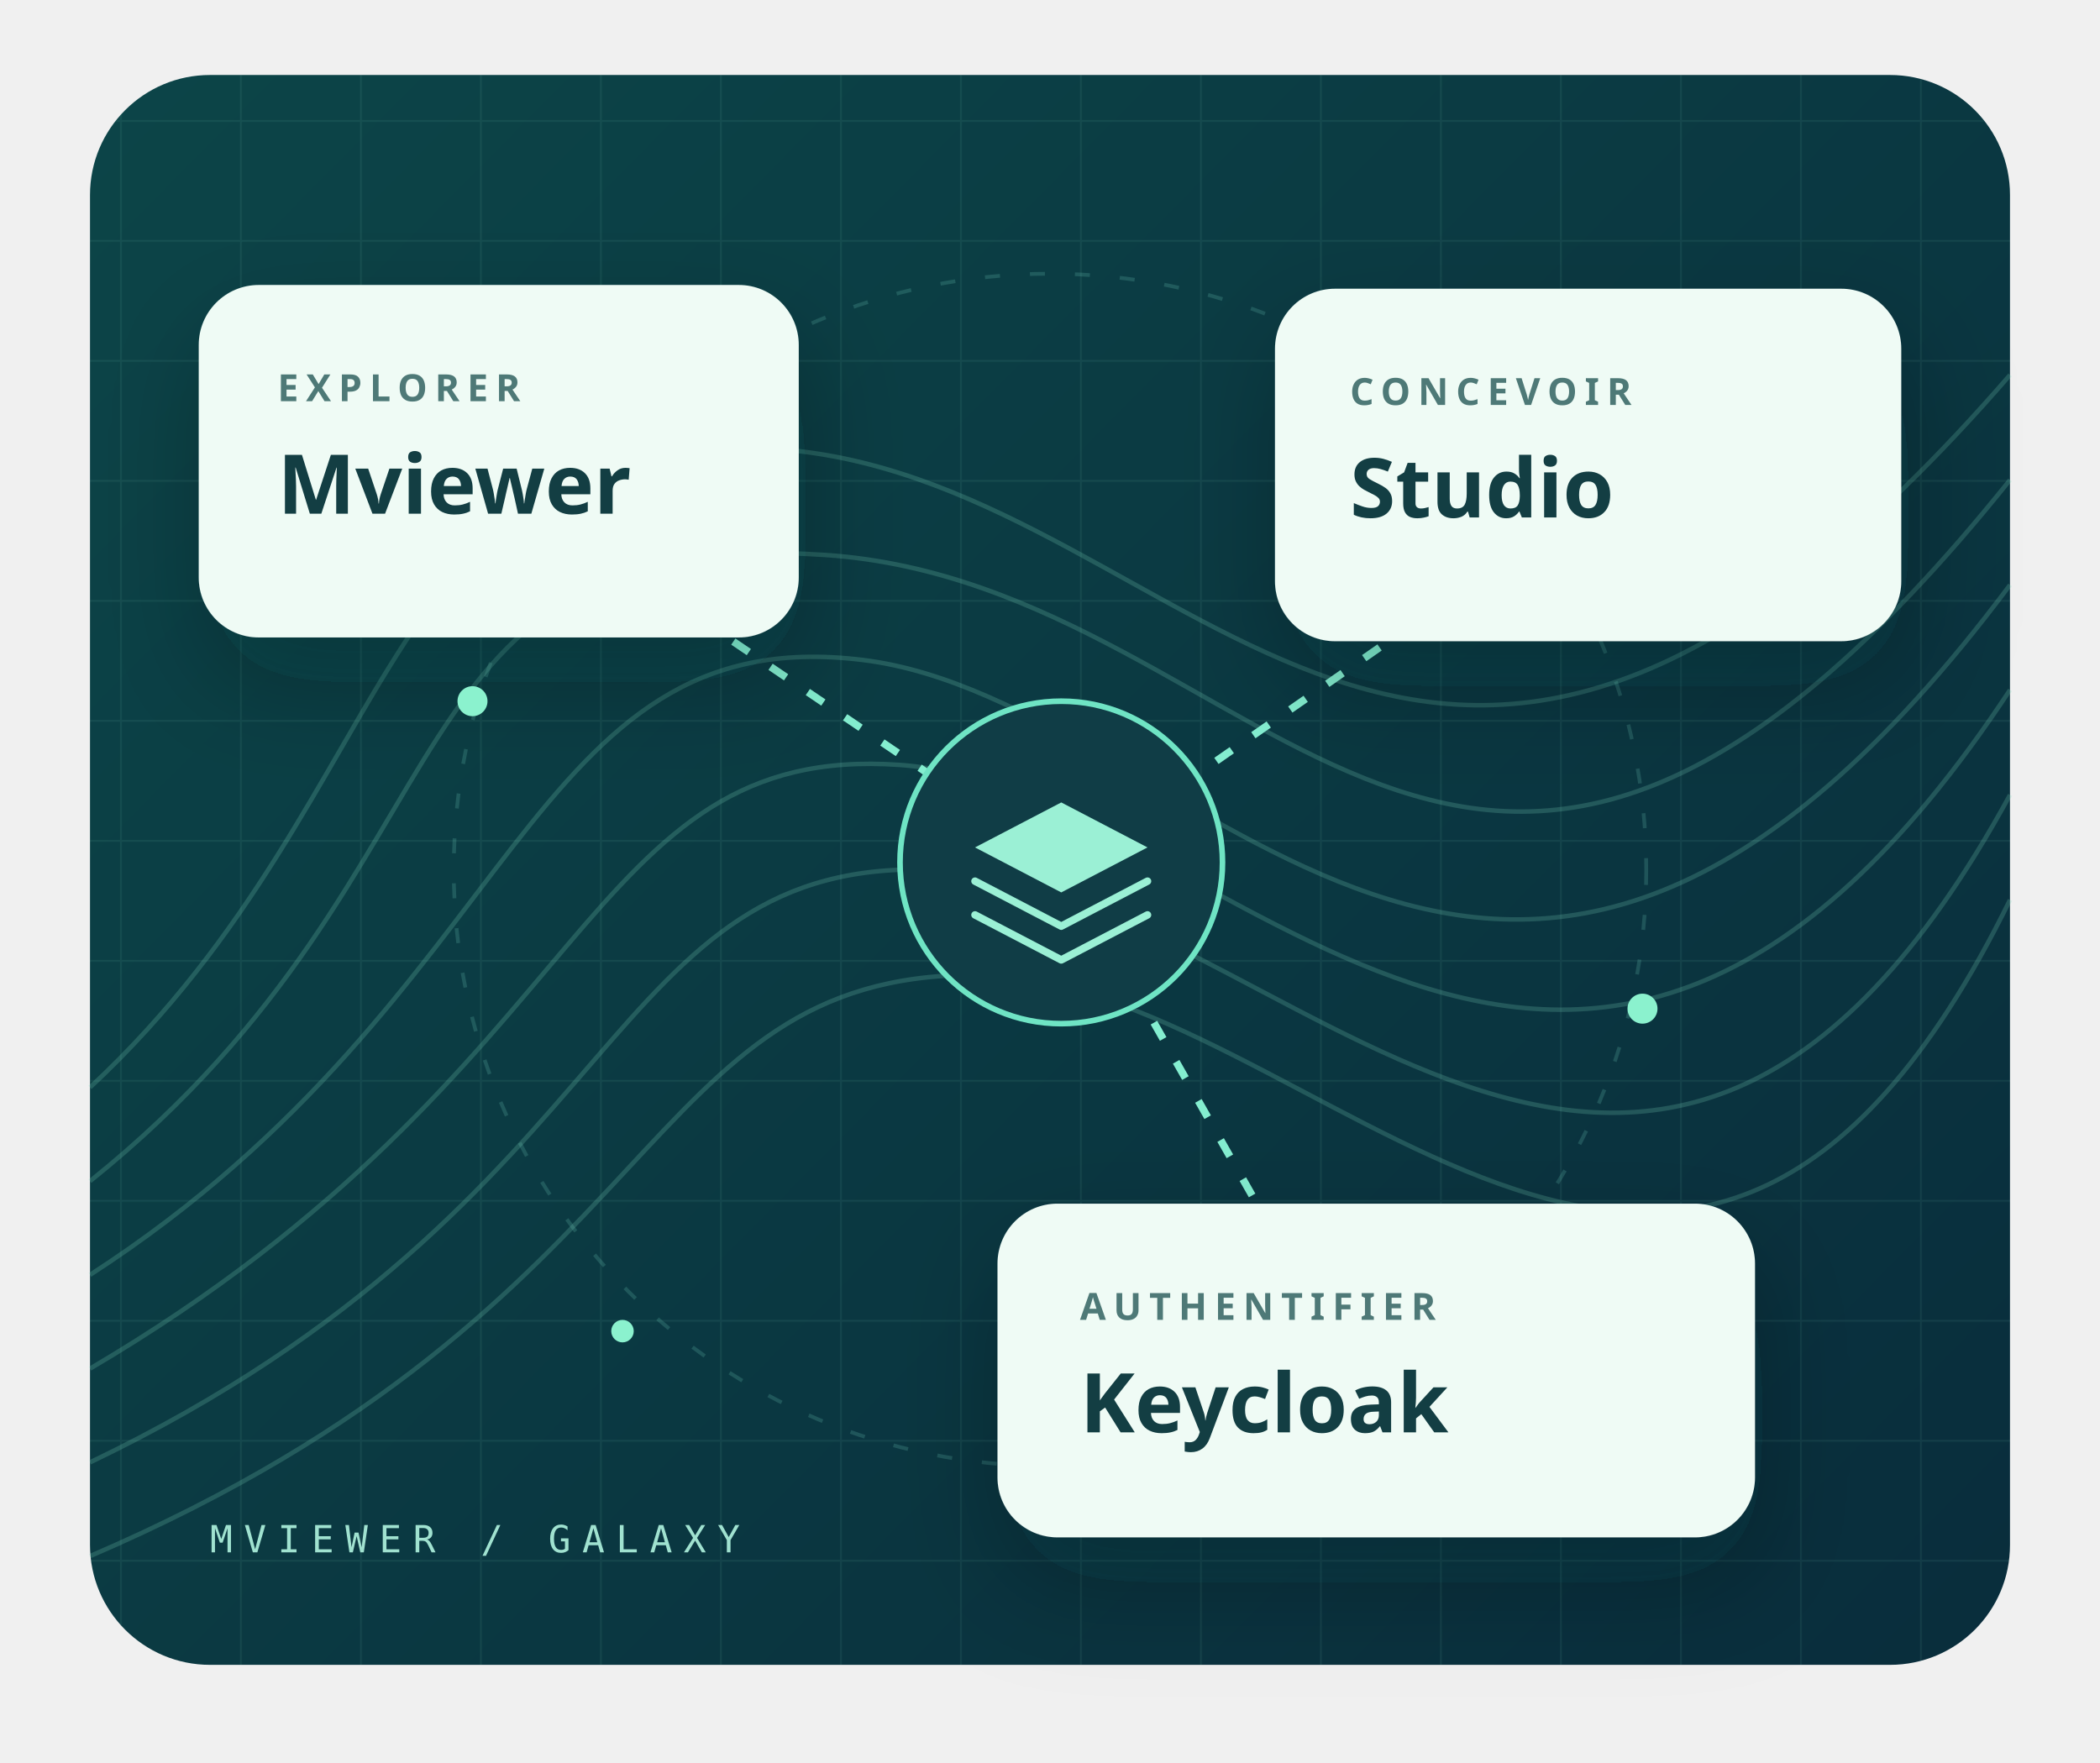
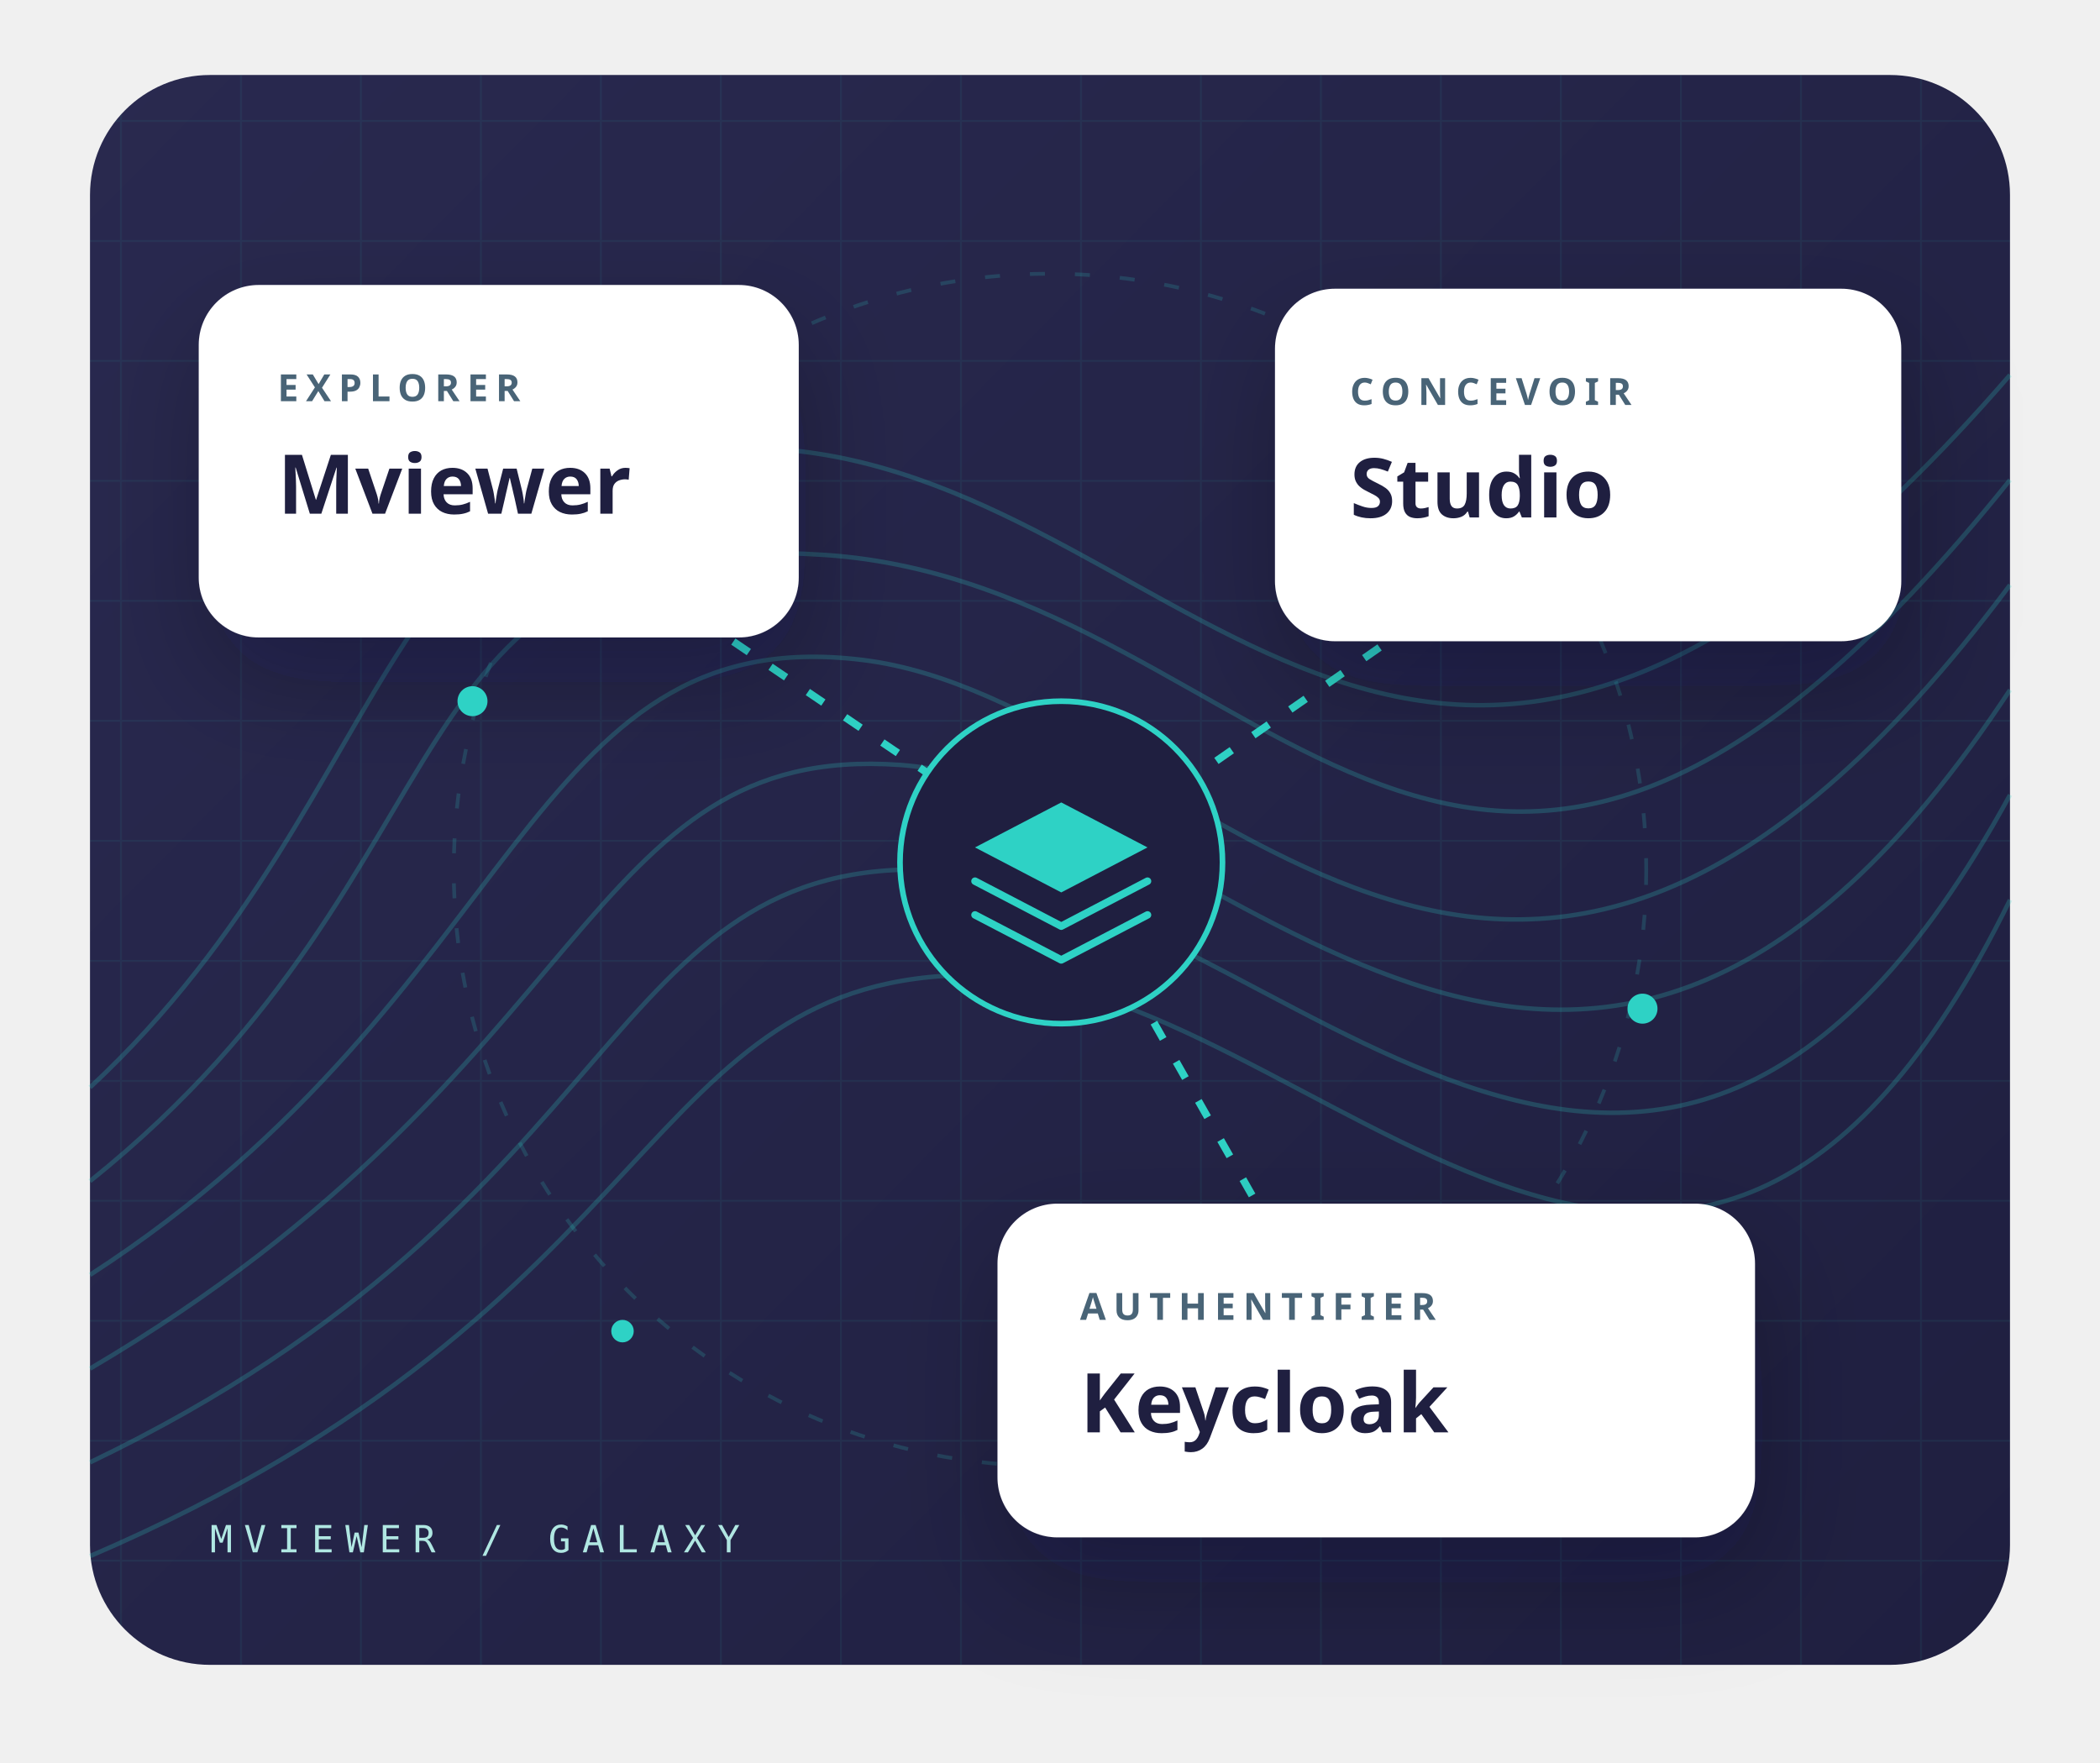
<svg xmlns="http://www.w3.org/2000/svg" width="560" height="470" viewBox="0 0 560 470" fill="none">
  <defs>
    <linearGradient id="bg" x1="35" y1="0" x2="510" y2="470" gradientUnits="userSpaceOnUse">
-       <stop stop-color="#0c4548" />
-       <stop offset="1" stop-color="#092d3c" />
+       <stop stop-color="#29294f" />
+       <stop offset="1" stop-color="#1f1f40" />
    </linearGradient>
    <pattern id="grid" width="32" height="32" patternUnits="userSpaceOnUse">
-       <path d="M32 0H0V32" stroke="#a0f3df" stroke-opacity=".07" />
+       <path d="M32 0H0V32" stroke="#2ed2c5" stroke-opacity=".07" />
    </pattern>
    <filter id="shadow" x="-30%" y="-30%" width="160%" height="180%">
-       <feDropShadow dy="12" stdDeviation="14" flood-color="#001c26" flood-opacity=".25" />
+       <feDropShadow dy="12" stdDeviation="14" flood-color="#101025" flood-opacity=".25" />
    </filter>
  </defs>
  <rect x="24" y="20" width="512" height="424" rx="32" fill="url(#bg)" />
  <rect x="24" y="20" width="512" height="424" rx="32" fill="url(#grid)" />
-   <g stroke="#7dd9bd" stroke-opacity=".22" stroke-width="1.2">
+   <g stroke="#2ed2c5" stroke-opacity=".22" stroke-width="1.2">
    <path d="M24 290C110 210 100 110 210 120S380 280 536 100" />
    <path d="M24 315C130 230 100 140 220 148S390 310 536 128" />
    <path d="M24 340C140 265 140 165 230 176S400 338 536 156" />
    <path d="M24 365C160 285 155 198 240 204S420 360 536 184" />
    <path d="M24 390C170 320 160 228 250 232S440 388 536 212" />
    <path d="M24 415C180 348 170 260 260 260S450 415 536 240" />
  </g>
-   <circle cx="280" cy="232" r="159" stroke="#82e7cd" stroke-opacity=".18" stroke-dasharray="4 8" />
-   <path d="M126 124L284 231L435 126M284 231L359 363" stroke="#84eed0" stroke-width="2" stroke-dasharray="5 7" />
+   <circle cx="280" cy="232" r="159" stroke="#2ed2c5" stroke-opacity=".18" stroke-dasharray="4 8" />
+   <path d="M126 124L284 231L435 126M284 231L359 363" stroke="#2ed2c5" stroke-width="2" stroke-dasharray="5 7" />
  <g filter="url(#shadow)">
-     <rect x="53" y="76" width="160" height="94" rx="16" fill="#effbf5" />
-     <rect x="340" y="77" width="167" height="94" rx="16" fill="#effbf5" />
-     <rect x="266" y="321" width="202" height="89" rx="16" fill="#effbf5" />
+     <rect x="53" y="76" width="160" height="94" rx="16" fill="#ffffff" />
+     <rect x="340" y="77" width="167" height="94" rx="16" fill="#ffffff" />
+     <rect x="266" y="321" width="202" height="89" rx="16" fill="#ffffff" />
  </g>
  <g font-family="system-ui,sans-serif">
-     <text x="74" y="107" fill="#4e7977" font-size="10" font-weight="700" letter-spacing="2">EXPLORER</text>
-     <text x="74" y="137" fill="#133e43" font-size="22" font-weight="650">Mviewer</text>
-     <text x="360" y="108" fill="#4e7977" font-size="10" font-weight="700" letter-spacing="2">CONCEVOIR</text>
-     <text x="360" y="138" fill="#133e43" font-size="22" font-weight="650">Studio</text>
-     <text x="288" y="352" fill="#4e7977" font-size="10" font-weight="700" letter-spacing="2">AUTHENTIFIER</text>
-     <text x="288" y="382" fill="#133e43" font-size="22" font-weight="650">Keycloak</text>
+     <text x="74" y="107" fill="#496477" font-size="10" font-weight="700" letter-spacing="2">EXPLORER</text>
+     <text x="74" y="137" fill="#1f1f40" font-size="22" font-weight="650">Mviewer</text>
+     <text x="360" y="108" fill="#496477" font-size="10" font-weight="700" letter-spacing="2">CONCEVOIR</text>
+     <text x="360" y="138" fill="#1f1f40" font-size="22" font-weight="650">Studio</text>
+     <text x="288" y="352" fill="#496477" font-size="10" font-weight="700" letter-spacing="2">AUTHENTIFIER</text>
+     <text x="288" y="382" fill="#1f1f40" font-size="22" font-weight="650">Keycloak</text>
  </g>
-   <circle cx="283" cy="230" r="43" fill="#103d46" stroke="#6fe4c4" stroke-width="1.5" />
-   <path d="M260 226L283 214L306 226L283 238Z" fill="#9bf0d5" />
-   <path d="M260 235L283 247L306 235M260 244L283 256L306 244" stroke="#9bf0d5" stroke-width="2" stroke-linecap="round" stroke-linejoin="round" />
-   <circle cx="126" cy="187" r="4" fill="#8bf2ce" />
-   <circle cx="438" cy="269" r="4" fill="#8bf2ce" />
-   <circle cx="166" cy="355" r="3" fill="#8bf2ce" />
-   <text x="56" y="414" font-family="monospace" font-size="10" letter-spacing="3" fill="#a0e2d0">MVIEWER / GALAXY</text>
+   <circle cx="283" cy="230" r="43" fill="#1f1f40" stroke="#2ed2c5" stroke-width="1.5" />
+   <path d="M260 226L283 214L306 226L283 238Z" fill="#2ed2c5" />
+   <path d="M260 235L283 247L306 235M260 244L283 256L306 244" stroke="#2ed2c5" stroke-width="2" stroke-linecap="round" stroke-linejoin="round" />
+   <circle cx="126" cy="187" r="4" fill="#2ed2c5" />
+   <circle cx="438" cy="269" r="4" fill="#2ed2c5" />
+   <circle cx="166" cy="355" r="3" fill="#2ed2c5" />
+   <text x="56" y="414" font-family="monospace" font-size="10" letter-spacing="3" fill="#b0e7e2">MVIEWER / GALAXY</text>
</svg>
